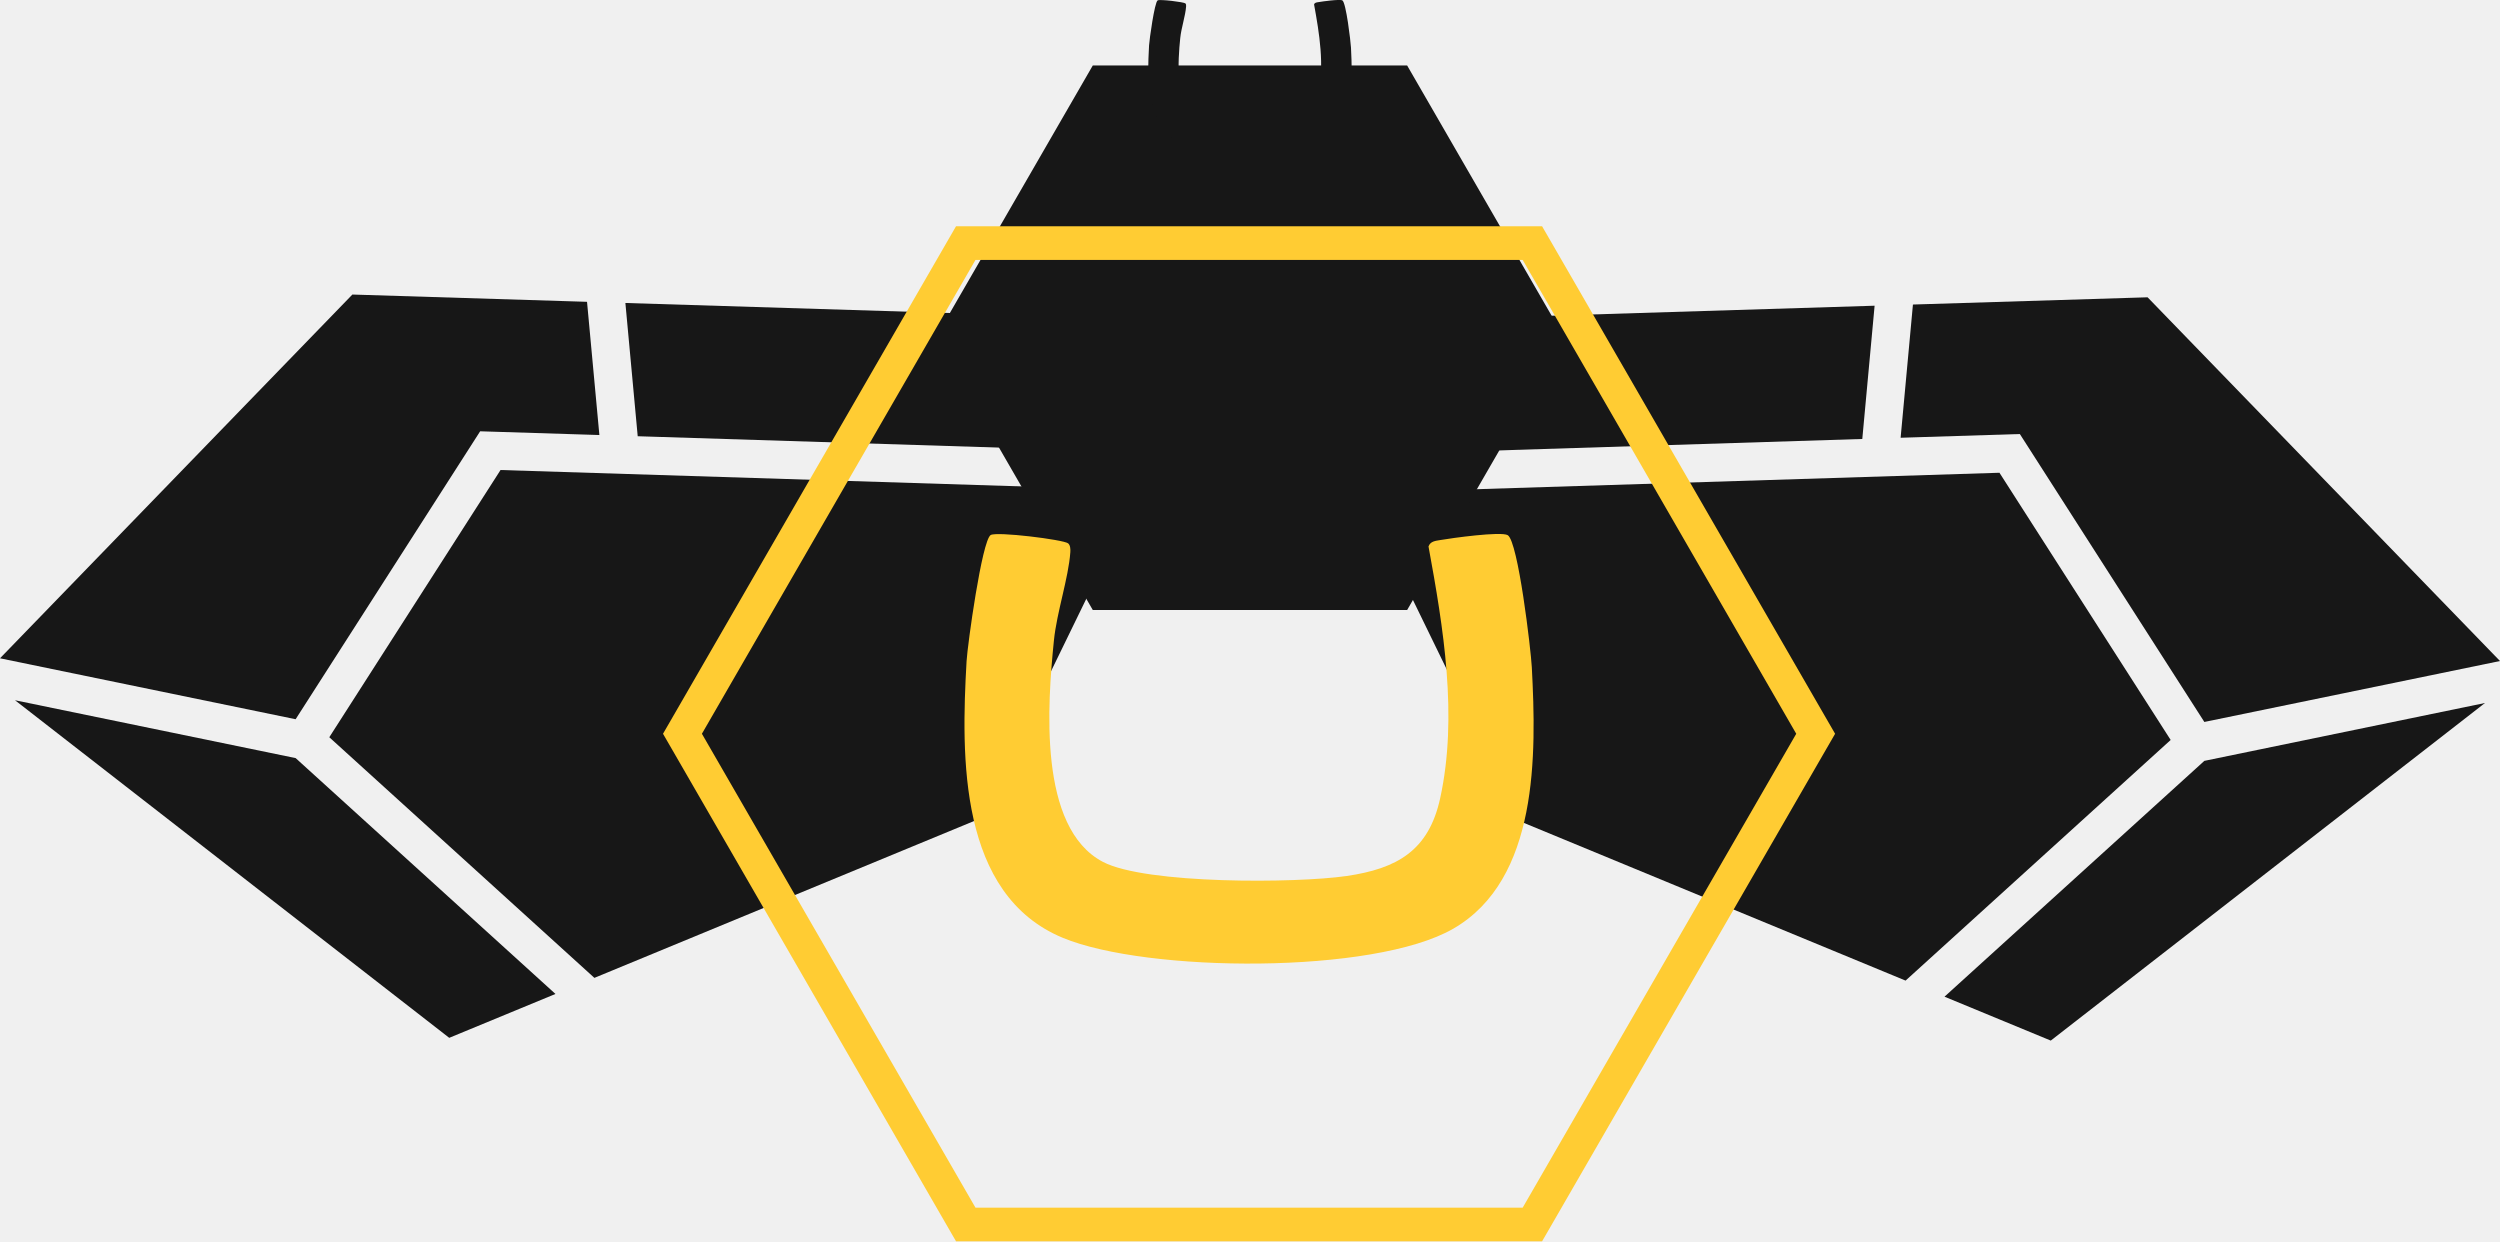
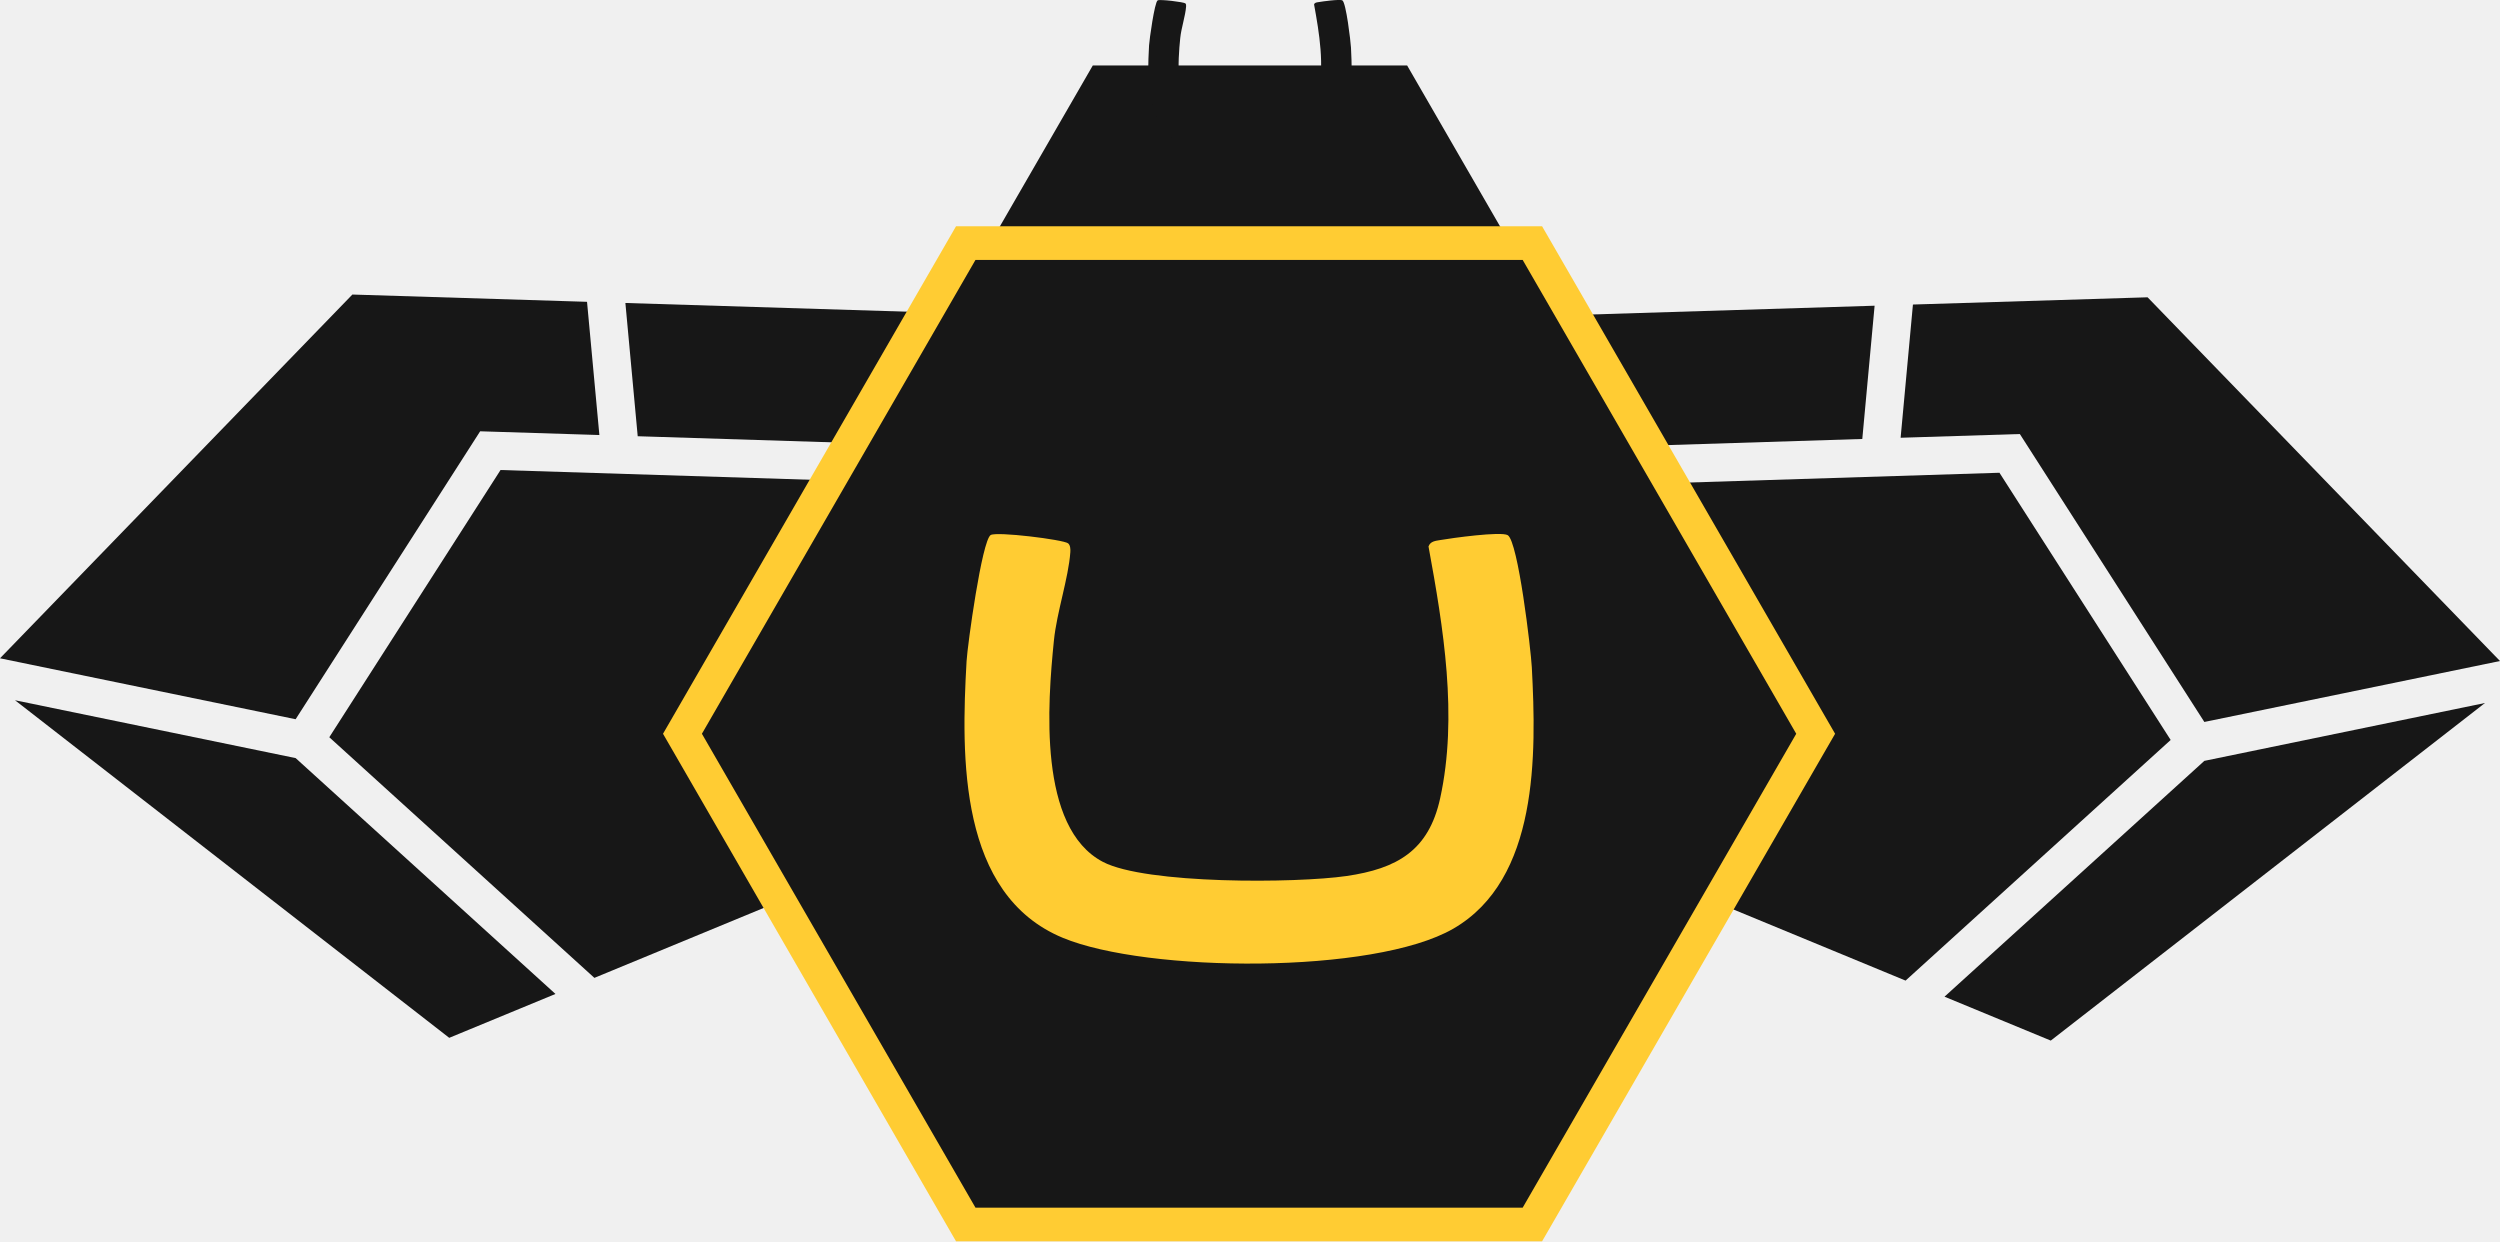
<svg xmlns="http://www.w3.org/2000/svg" width="743" height="369" viewBox="0 0 743 369" fill="none">
  <g clip-path="url(#clip0_54_2291)">
    <path d="M189.526 129.65L344.008 134.51L362.99 95.527L185.865 90.047L189.526 129.65Z" fill="#171717" />
    <path d="M87.857 213.757L142.701 128.18L178.134 129.29L174.464 89.697L104.728 87.537L0 195.645L87.857 213.757Z" fill="#171717" />
    <path d="M87.867 225.308L4.46 208.116L133.511 308.444L165.083 295.403L87.867 225.308Z" fill="#171717" />
    <path d="M148.76 139.691L97.866 219.107L176.653 290.623L290.992 243.389L338.576 145.661L148.76 139.691Z" fill="#171717" />
    <path d="M553.474 130.461L398.991 135.321L380.01 96.338L557.134 90.857L553.474 130.461Z" fill="#171717" />
    <path d="M655.132 214.567L600.297 128.99L564.865 130.101L568.525 90.507L638.261 88.357L742.999 196.456L655.132 214.567Z" fill="#171717" />
    <path d="M655.133 226.128L738.54 208.927L609.489 309.265L577.907 296.214L655.133 226.128Z" fill="#171717" />
    <path d="M594.237 140.501L645.121 219.918L566.335 291.434L452.006 244.2L404.422 146.472L594.237 140.501Z" fill="#171717" />
    <path d="M418.204 19.462H324.776L278.053 100.379L324.776 181.295H418.204L464.928 100.379L418.204 19.462Z" fill="#171717" />
    <path d="M352.289 1.01C352.519 1.19 352.539 1.64 352.509 1.93C352.309 4.701 351.069 8.311 350.769 11.311C350.099 17.972 349.049 31.193 355.969 34.813C360.519 37.203 376.501 37.093 381.831 36.313C387.192 35.533 390.552 33.623 391.772 28.062C393.672 19.352 392.112 9.941 390.542 1.32C390.732 0.76 391.292 0.72 391.792 0.64C392.982 0.43 398.243 -0.3 398.953 0.12C400.063 0.78 401.413 12.301 401.513 14.151C402.003 23.412 402.233 36.663 393.182 41.904C384.751 46.774 360.66 46.574 351.729 42.884C340.658 38.293 340.918 23.682 341.498 13.521C341.598 11.781 343.128 0.73 344.048 0.12C344.648 -0.28 351.779 0.6 352.289 1V1.01Z" fill="#171717" />
-     <path d="M287.023 363.919L202.826 218.078L287.023 72.246H455.416L539.613 218.078L455.416 363.919H287.023Z" fill="#17171" />
+     <path d="M287.023 363.919L202.826 218.078L287.023 72.246H455.416L539.613 218.078L455.416 363.919H287.023Z" fill="#171717" />
    <path d="M452.537 77.246L533.843 218.078L452.537 358.919H289.914L208.607 218.078L289.914 77.246H452.537ZM458.307 67.246H284.133L281.243 72.246L199.936 213.077L197.046 218.078L199.936 223.078L281.243 363.919L284.133 368.92H458.307L461.197 363.919L542.504 223.078L545.394 218.078L542.504 213.077L461.197 72.246L458.307 67.246Z" fill="#FFCC33" />
    <path d="M317.475 161.523C318.115 162.033 318.165 163.293 318.105 164.093C317.555 171.834 314.065 181.955 313.225 190.355C311.345 209.007 308.415 246 327.786 256.151C340.527 262.831 385.251 262.531 400.192 260.351C415.193 258.161 424.614 252.83 428.014 237.259C433.345 212.887 428.974 186.545 424.554 162.413C425.094 160.843 426.654 160.743 428.044 160.503C431.374 159.923 446.106 157.873 448.096 159.053C451.196 160.893 454.986 193.156 455.256 198.326C456.626 224.238 457.286 261.351 431.924 276.002C408.313 289.643 340.877 289.083 315.895 278.732C284.903 265.891 285.643 224.998 287.263 196.536C287.543 191.655 291.823 160.743 294.413 159.023C296.094 157.903 316.045 160.363 317.475 161.493V161.513V161.523Z" fill="#FFCC33" />
  </g>
  <defs>
    <clipPath id="clip0_54_2291">
      <rect width="742.94" height="368.89" fill="white" />
    </clipPath>
  </defs>
</svg>
